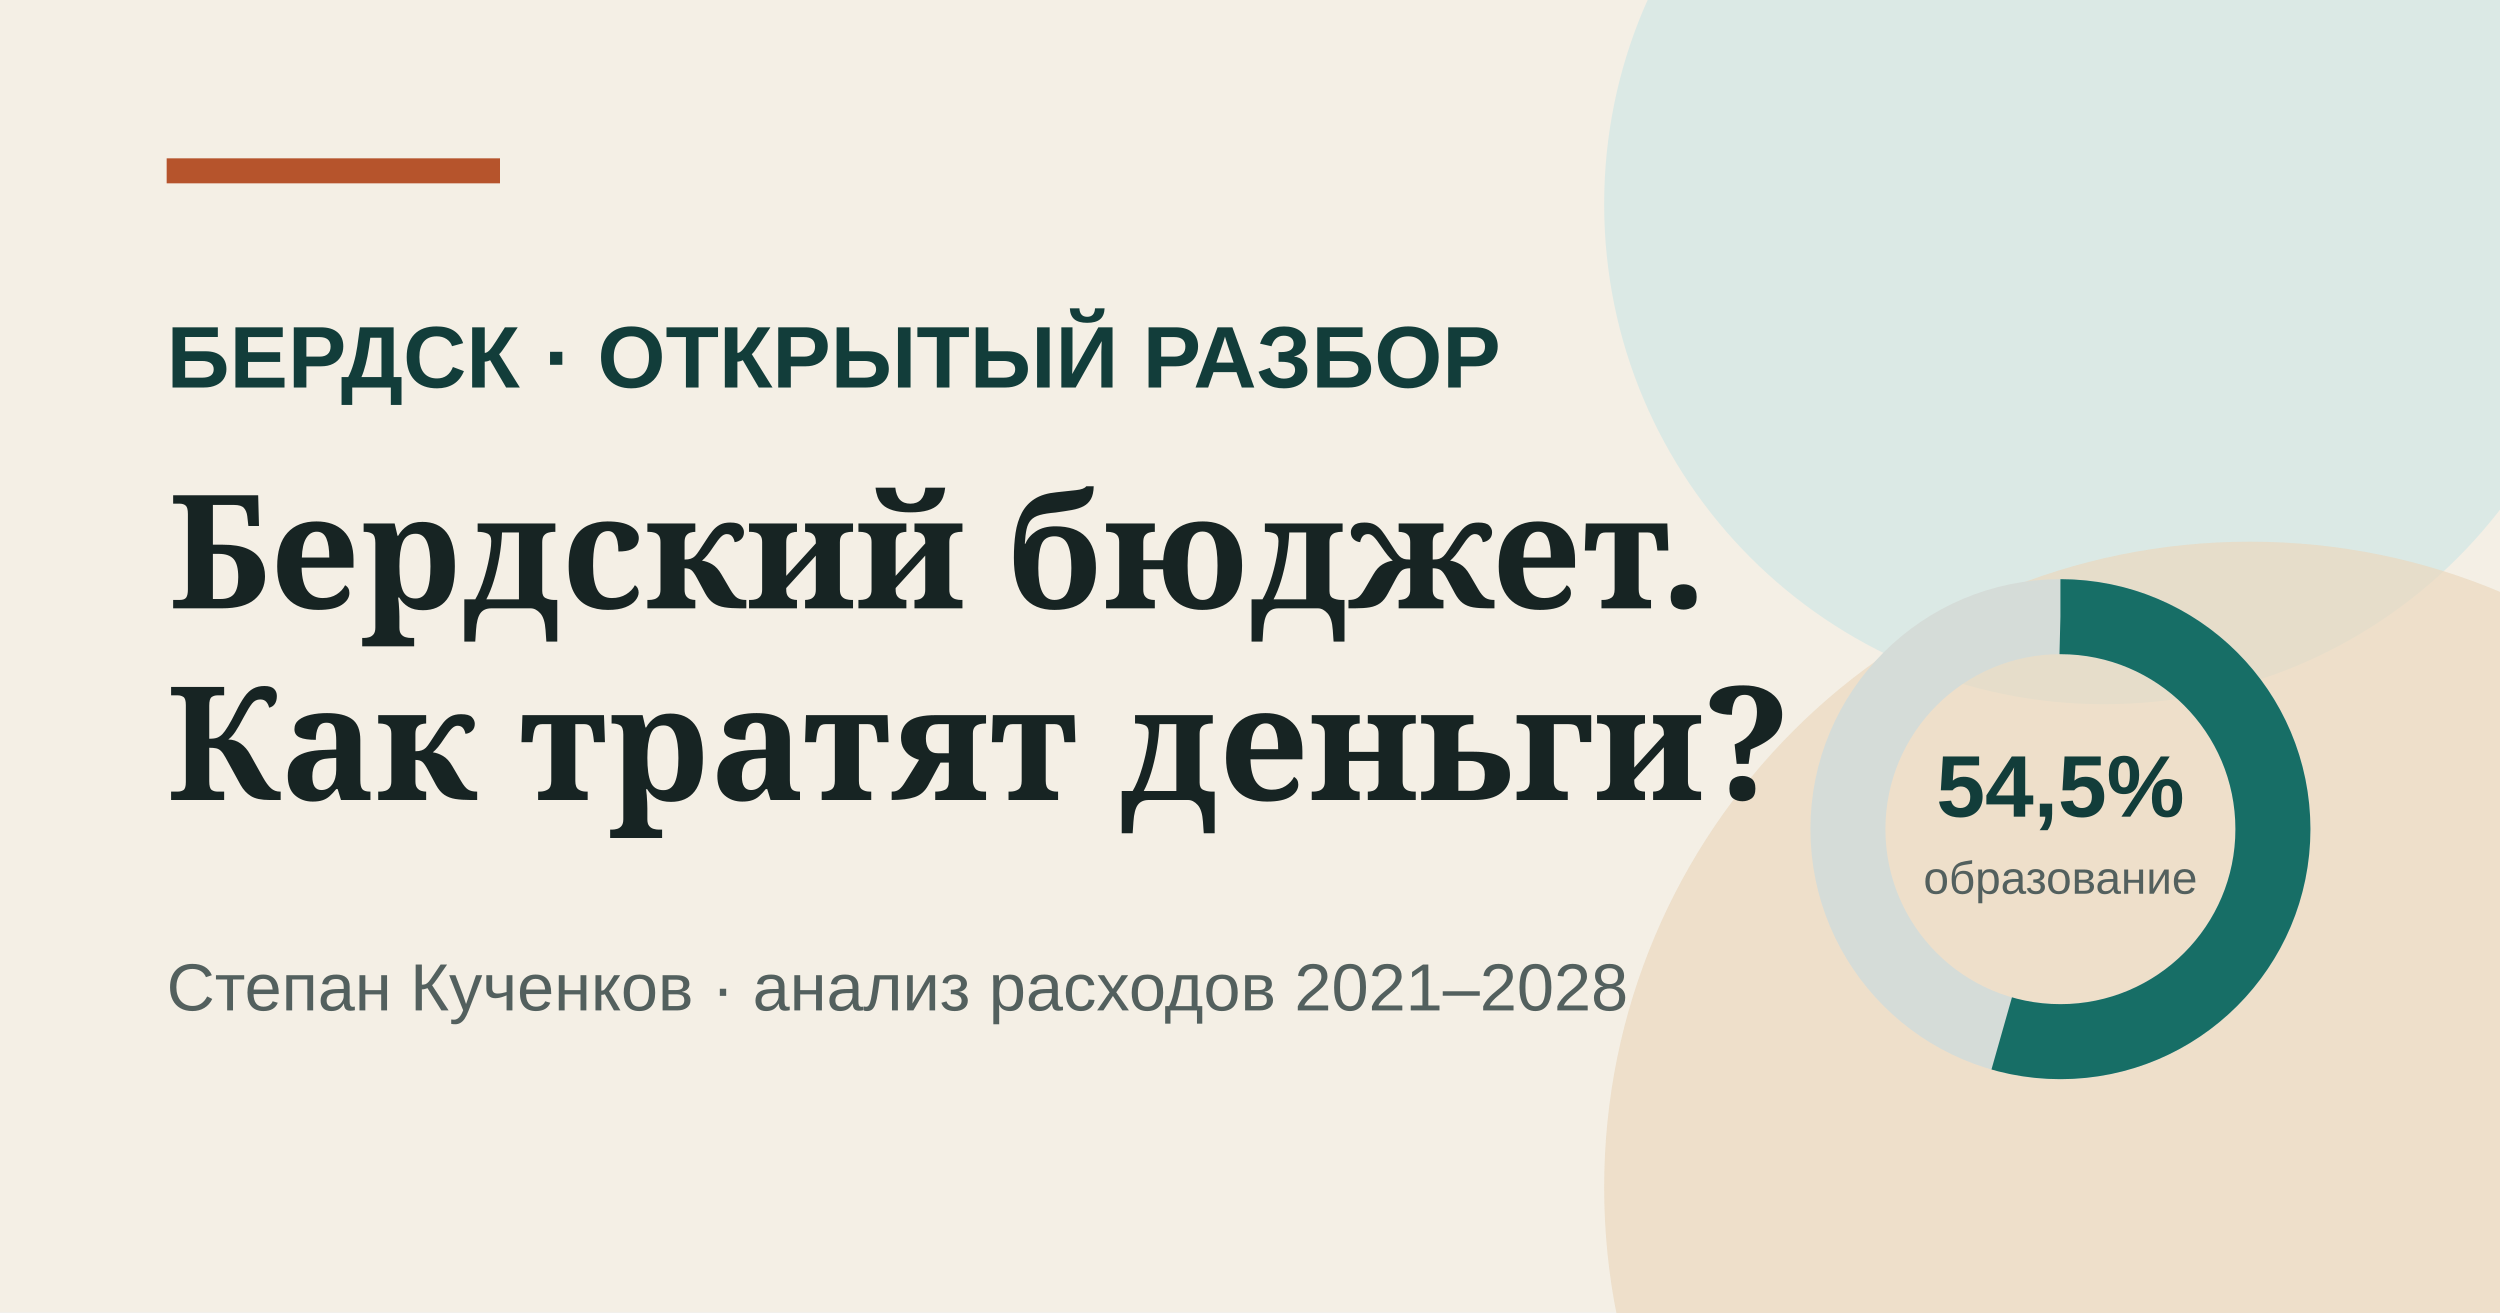
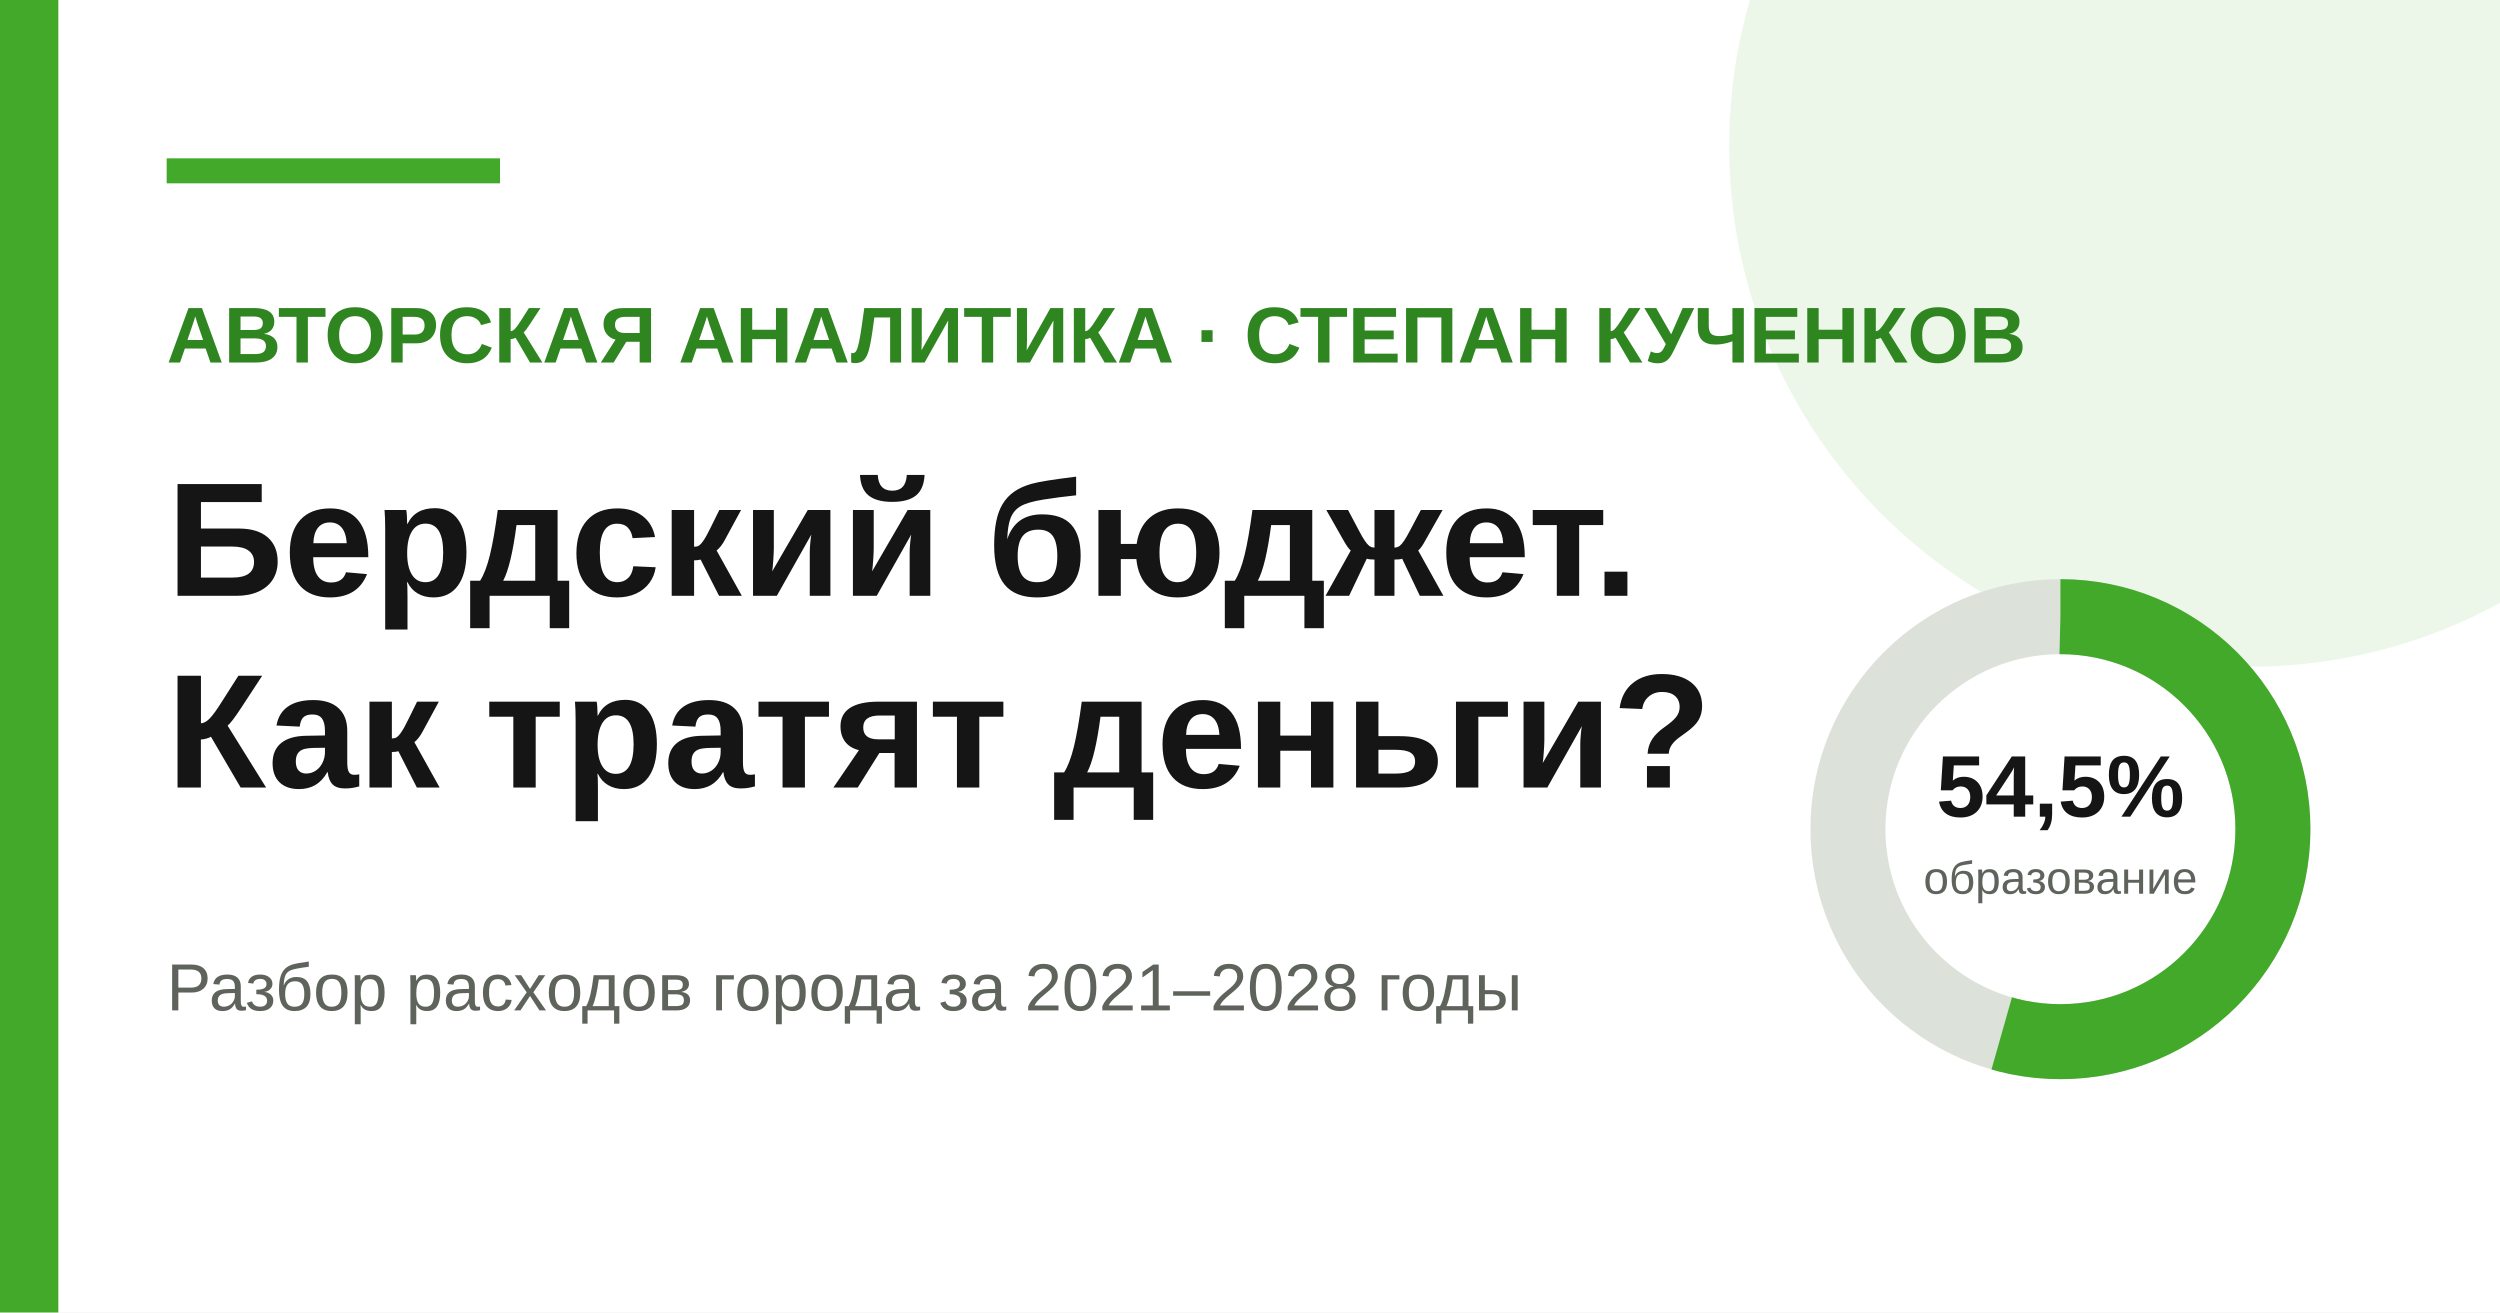
<svg xmlns="http://www.w3.org/2000/svg" width="1200" height="630" viewBox="0 0 1200 630">
-   <rect width="1200" height="630" fill="#f4efe5" />
-   <circle cx="1010" cy="98" r="240" fill="#dbe9e5" />
-   <circle cx="1080" cy="570" r="310" fill="#ead7bd" opacity=".68" />
-   <path d="M80 82h160" stroke="#b6542c" stroke-width="12" />
-   <text x="80" y="186" fill="#123d3a" font-family="Arial, sans-serif" font-size="42" font-weight="700">БЕРДСК · ОТКРЫТЫЙ РАЗБОР</text>
-   <text x="80" y="292" fill="#172423" font-family="Georgia, serif" font-size="76" font-weight="700">Бердский бюджет.</text>
-   <text x="80" y="384" fill="#172423" font-family="Georgia, serif" font-size="76" font-weight="700">Как тратят деньги?</text>
-   <text x="80" y="485" fill="#53605e" font-family="Arial, sans-serif" font-size="32">Степан Кученков · анализ расходов 2021–2028</text>
+   <rect width="1200" height="630" fill="#ffffff" />
+   <rect x="0" y="0" width="28" height="630" fill="#43a92b" />
+   <circle cx="1080" cy="70" r="250" fill="#edf7e9" />
+   <path d="M80 82h160" stroke="#43a92b" stroke-width="12" />
+   <text x="80" y="174" fill="#2f8620" font-family="Arial, sans-serif" font-size="38" font-weight="800">АВТОРСКАЯ АНАЛИТИКА · СТЕПАН КУЧЕНКОВ</text>
+   <text x="80" y="286" fill="#151515" font-family="Arial, sans-serif" font-size="78" font-weight="900">Бердский бюджет.</text>
+   <text x="80" y="378" fill="#151515" font-family="Arial, sans-serif" font-size="78" font-weight="900">Как тратят деньги?</text>
+   <text x="80" y="485" fill="#5e645c" font-family="Arial, sans-serif" font-size="32">Разбор расходов города за 2021–2028 годы</text>
  <g transform="translate(867 276)">
-     <circle cx="122" cy="122" r="102" fill="none" stroke="#d5dcd8" stroke-width="36" />
-     <circle cx="122" cy="122" r="102" fill="none" stroke="#176e66" stroke-width="36" stroke-dasharray="349 292" transform="rotate(-90 122 122)" />
-     <text x="122" y="116" text-anchor="middle" fill="#123d3a" font-family="Arial" font-size="42" font-weight="700">54,5%</text>
-     <text x="122" y="153" text-anchor="middle" fill="#53605e" font-family="Arial" font-size="22">образование</text>
+     <circle cx="122" cy="122" r="102" fill="none" stroke="#dce2da" stroke-width="36" />
+     <circle cx="122" cy="122" r="102" fill="none" stroke="#43a92b" stroke-width="36" stroke-dasharray="349 292" transform="rotate(-90 122 122)" />
+     <text x="122" y="116" text-anchor="middle" fill="#151515" font-family="Arial" font-size="42" font-weight="900">54,5%</text>
+     <text x="122" y="153" text-anchor="middle" fill="#5e645c" font-family="Arial" font-size="22">образование</text>
  </g>
</svg>
